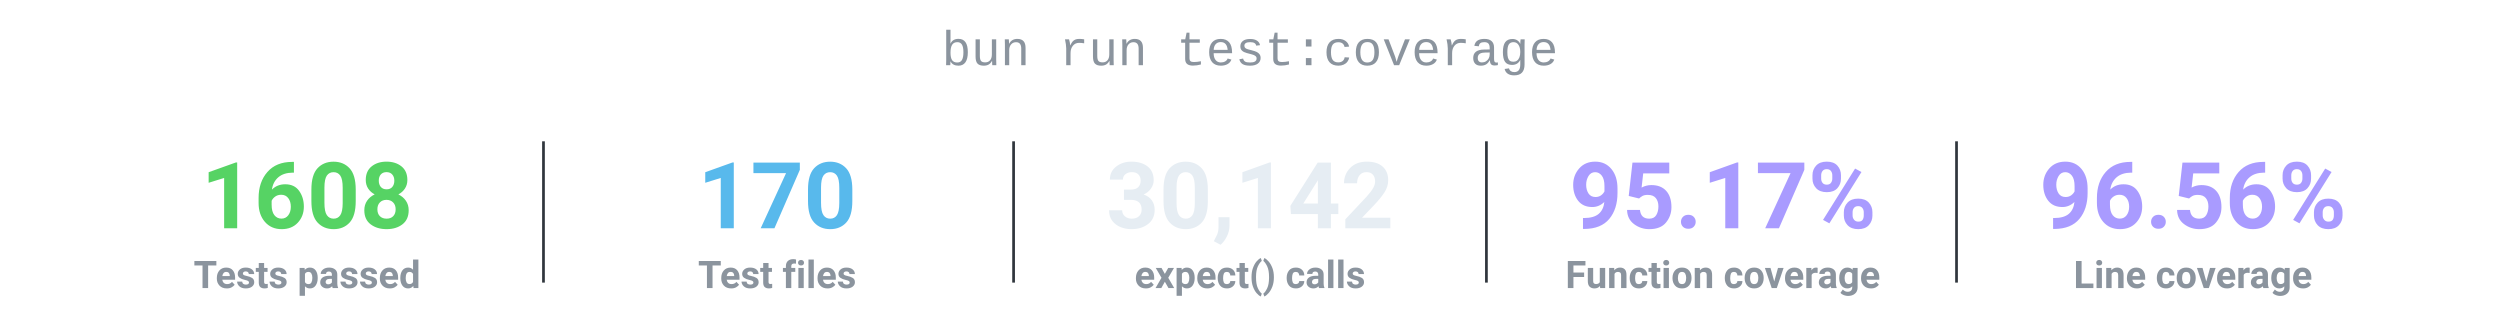
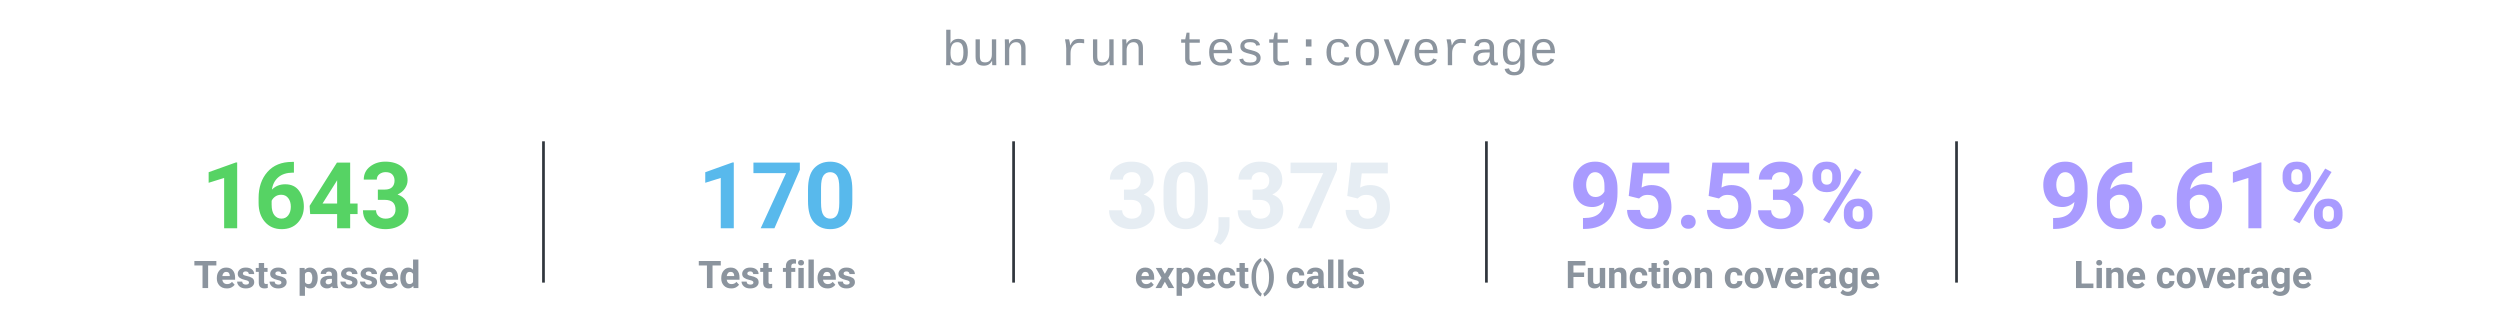
- <svg xmlns="http://www.w3.org/2000/svg" viewBox="0 0 920 122" width="920" height="122" role="img" aria-label="bun run test:coverage — 1608 tests passed, 170 test files, 30,142 expect() calls, 95.17% function coverage, 96.56% line coverage">
+ <svg xmlns="http://www.w3.org/2000/svg" viewBox="0 0 920 122" width="920" height="122" role="img" aria-label="bun run test:coverage — 1643 tests passed, 170 test files, 30,375 expect() calls, 95.53% function coverage, 96.61% line coverage">
  <style>
    .cmd { font-family: ui-monospace, SFMono-Regular, 'SF Mono', Menlo, Consolas, 'Liberation Mono', monospace; font-weight: 500; font-size: 18px; }
    .val { font-family: system-ui, -apple-system, BlinkMacSystemFont, 'Segoe UI', Roboto, sans-serif; font-weight: 700; font-size: 34px; }
    .lbl { font-family: system-ui, -apple-system, BlinkMacSystemFont, 'Segoe UI', Roboto, sans-serif; font-weight: 600; font-size: 14px; }
  </style>
  <text x="460" y="24" text-anchor="middle" class="cmd" fill="#8b949e">bun run test:coverage</text>
  <line x1="200" y1="52" x2="200" y2="104" stroke="#30363d" stroke-width="1" />
  <line x1="373" y1="52" x2="373" y2="104" stroke="#30363d" stroke-width="1" />
  <line x1="547" y1="52" x2="547" y2="104" stroke="#30363d" stroke-width="1" />
  <line x1="720" y1="52" x2="720" y2="104" stroke="#30363d" stroke-width="1" />
-   <text x="113" y="84" text-anchor="middle" class="val" fill="#56d364">1608</text>
+   <text x="113" y="84" text-anchor="middle" class="val" fill="#56d364">1643</text>
  <text x="113" y="106" text-anchor="middle" class="lbl" fill="#8b949e">Tests passed</text>
  <text x="286" y="84" text-anchor="middle" class="val" fill="#58b9ec">170</text>
  <text x="286" y="106" text-anchor="middle" class="lbl" fill="#8b949e">Test files</text>
-   <text x="460" y="84" text-anchor="middle" class="val" fill="#e6edf3">30,142</text>
+   <text x="460" y="84" text-anchor="middle" class="val" fill="#e6edf3">30,375</text>
  <text x="460" y="106" text-anchor="middle" class="lbl" fill="#8b949e">expect() calls</text>
-   <text x="634" y="84" text-anchor="middle" class="val" fill="#a99bff">95.17%</text>
+   <text x="634" y="84" text-anchor="middle" class="val" fill="#a99bff">95.53%</text>
  <text x="634" y="106" text-anchor="middle" class="lbl" fill="#8b949e">Function coverage</text>
-   <text x="807" y="84" text-anchor="middle" class="val" fill="#a99bff">96.56%</text>
+   <text x="807" y="84" text-anchor="middle" class="val" fill="#a99bff">96.61%</text>
  <text x="807" y="106" text-anchor="middle" class="lbl" fill="#8b949e">Line coverage</text>
</svg>
